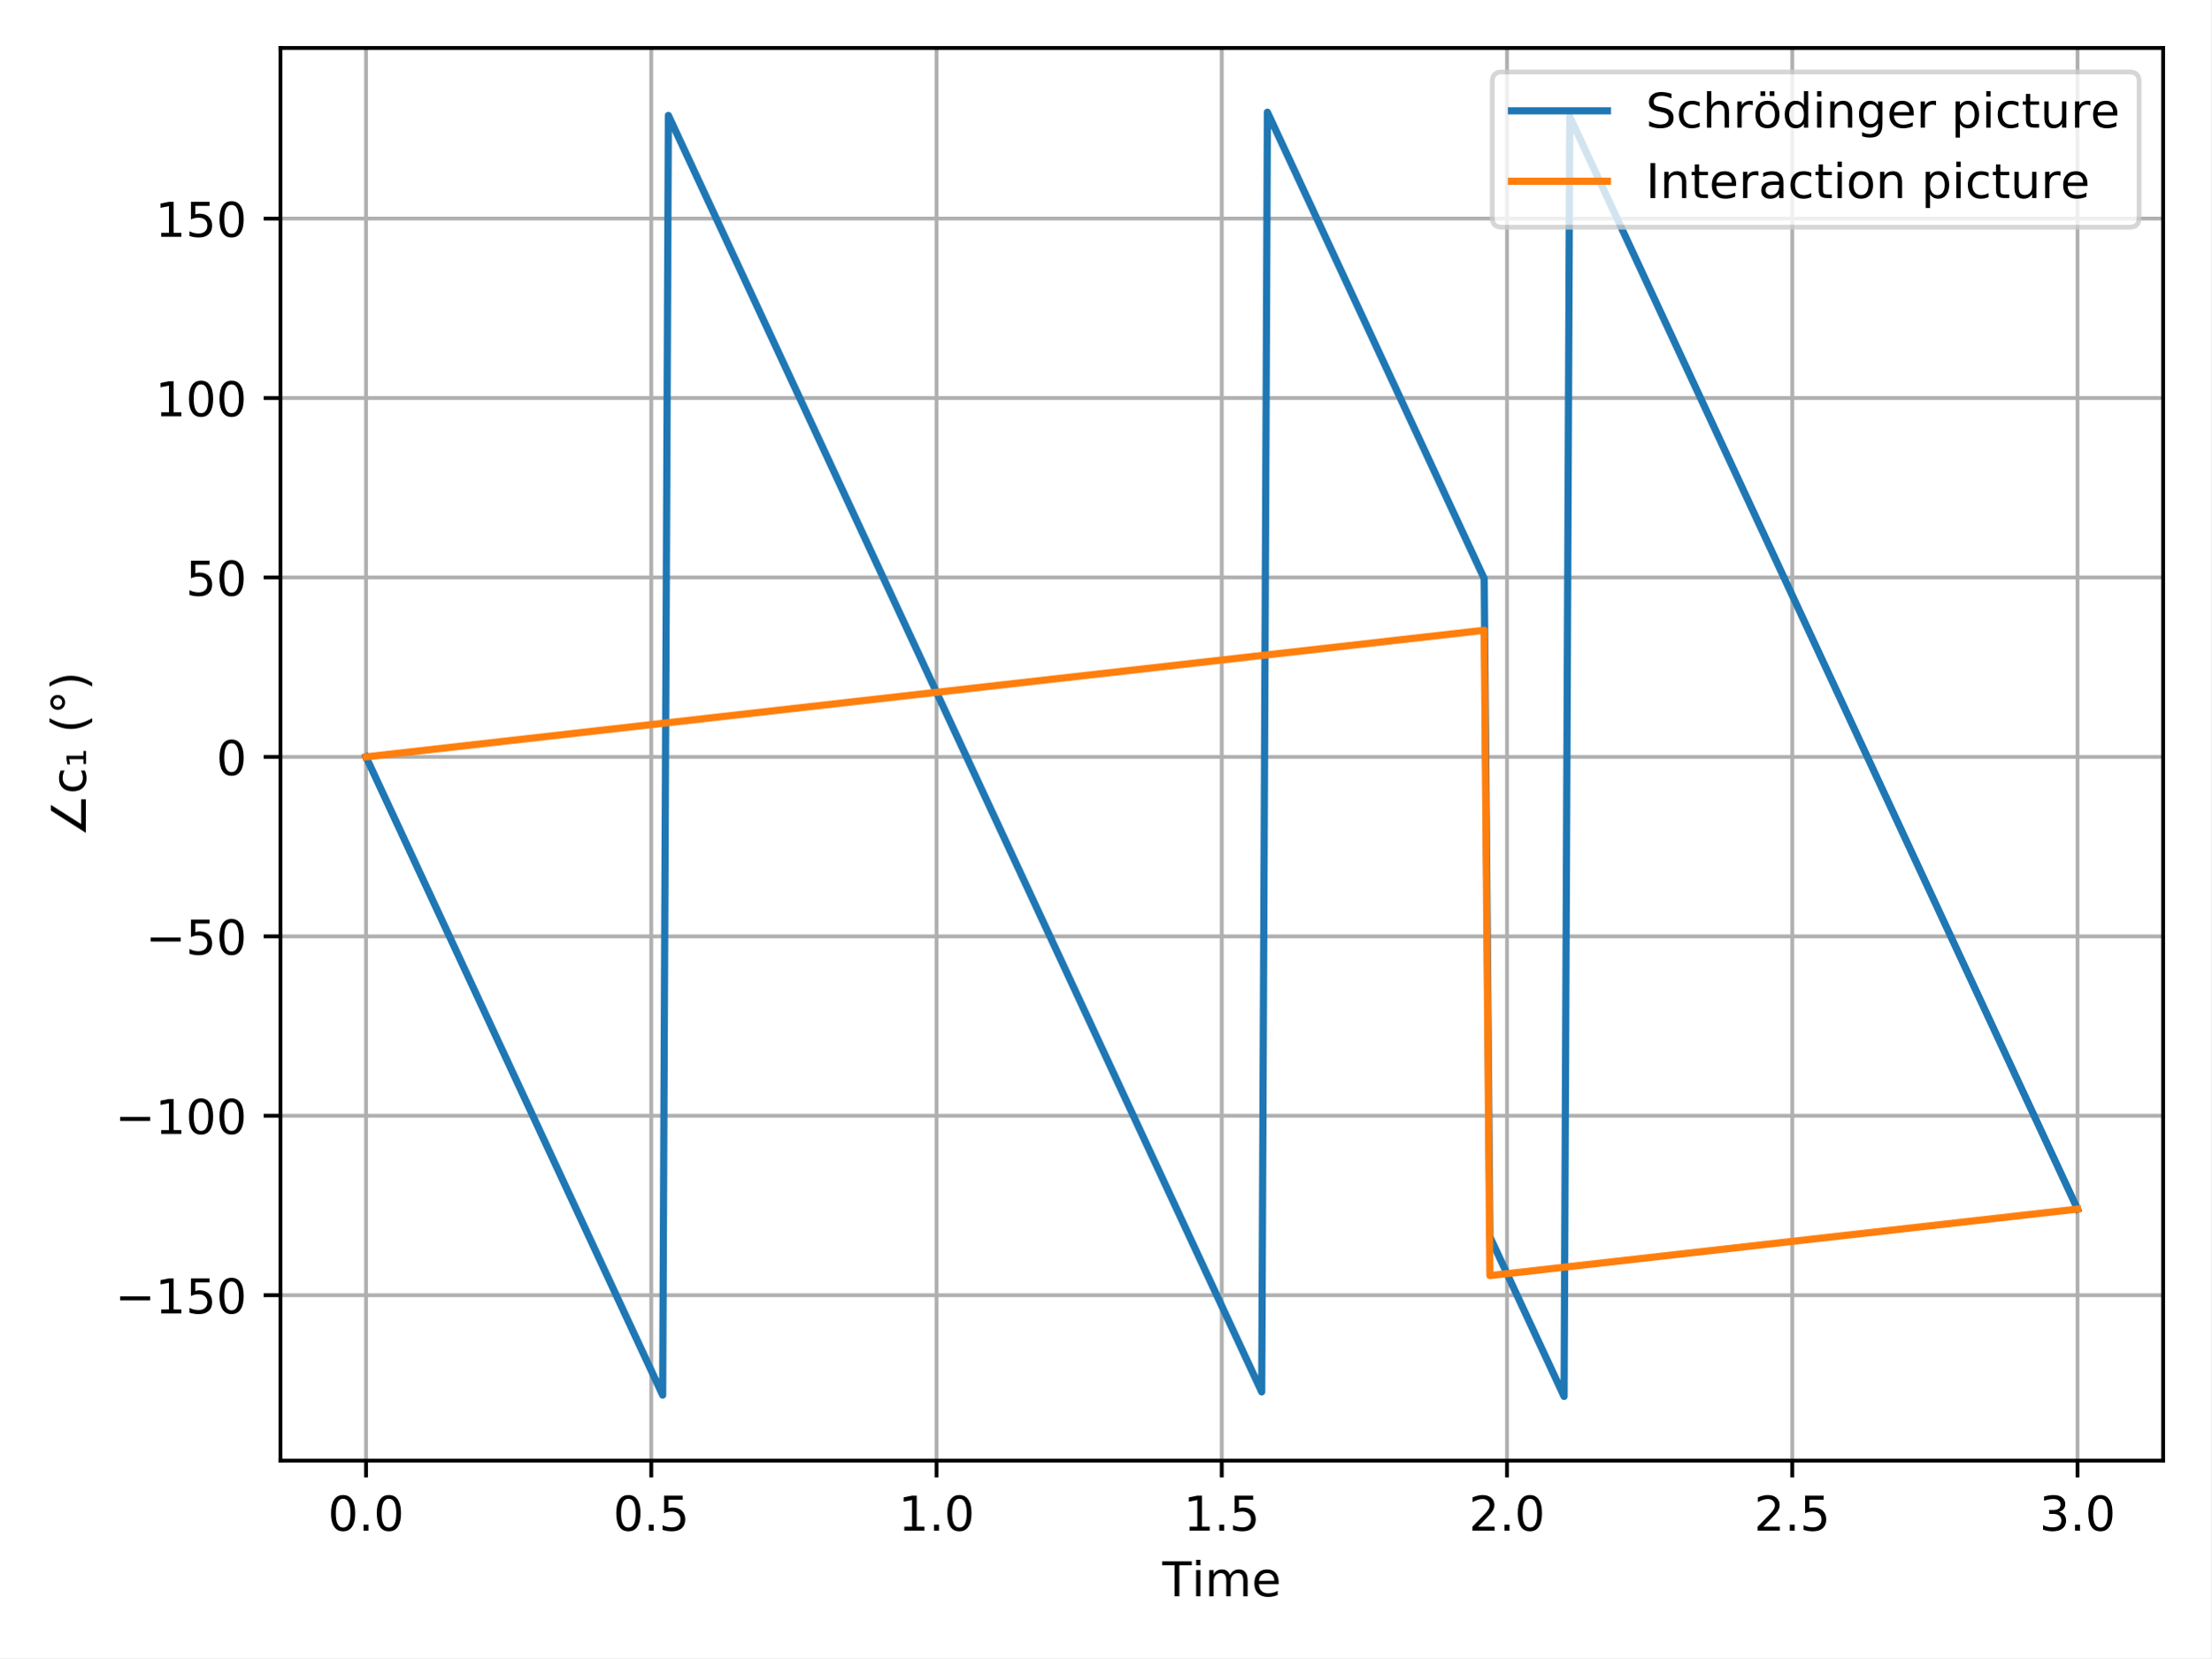
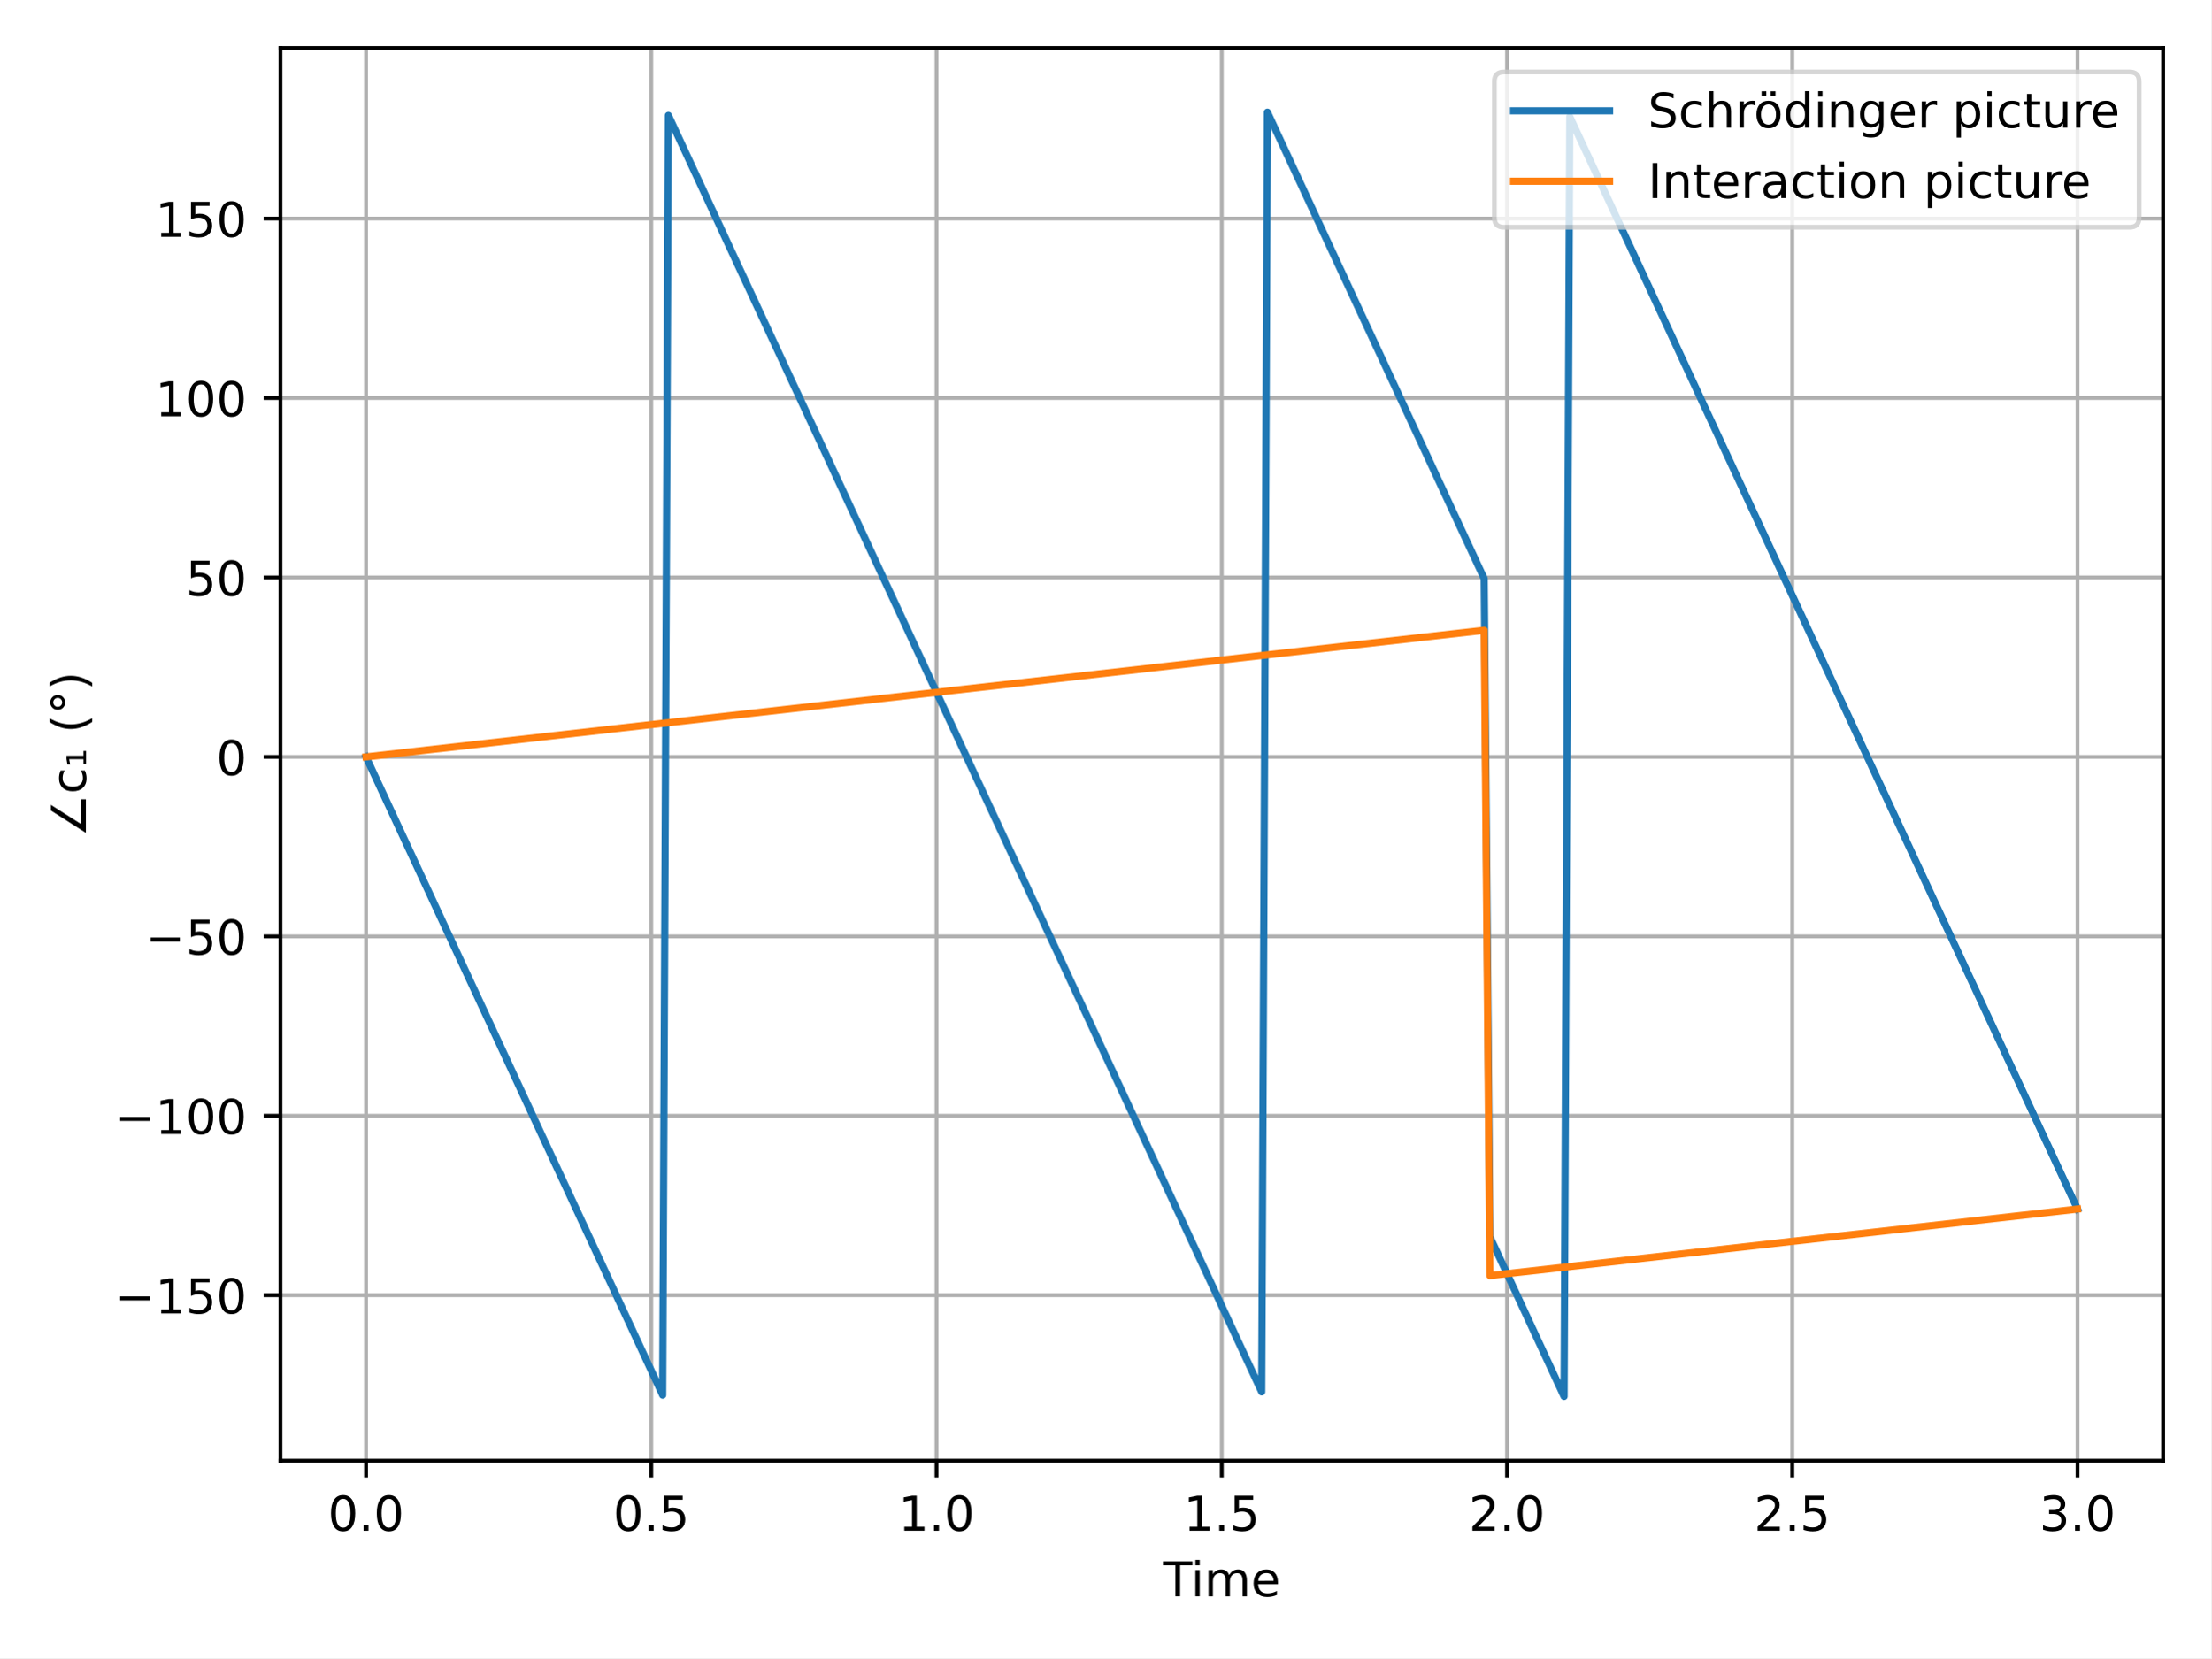
<svg xmlns="http://www.w3.org/2000/svg" xmlns:xlink="http://www.w3.org/1999/xlink" height="345.6pt" version="1.1" viewBox="0 0 460.8 345.6" width="460.8pt">
  <defs>
    <style type="text/css">
*{stroke-linecap:butt;stroke-linejoin:round;}
  </style>
  </defs>
  <g id="figure_1">
    <g id="patch_1">
      <path d="M 0 345.6  L 460.8 345.6  L 460.8 0  L 0 0  z " style="fill:#ffffff;" />
    </g>
    <g id="axes_1">
      <g id="patch_2">
        <path d="M 58.44 304.44  L 450.8 304.44  L 450.8 10  L 58.44 10  z " style="fill:#ffffff;" />
      </g>
      <g id="matplotlib.axis_1">
        <g id="xtick_1">
          <g id="line2d_1">
-             <path clip-path="url(#p03d054a23e)" d="M 76.275 304.44  L 76.275 10  " style="fill:none;stroke:#b0b0b0;stroke-linecap:square;stroke-width:0.8;" />
+             <path clip-path="url(#p7944b325c9)" d="M 76.275 304.44  L 76.275 10  " style="fill:none;stroke:#b0b0b0;stroke-linecap:square;stroke-width:0.8;" />
          </g>
          <g id="line2d_2">
            <defs>
-               <path d="M 0 0  L 0 3.5  " id="mda1a6a3b76" style="stroke:#000000;stroke-width:0.8;" />
-             </defs>
-             <g>
-               <use style="stroke:#000000;stroke-width:0.8;" x="76.275" xlink:href="#mda1a6a3b76" y="304.44" />
+               <path d="M 0 0  L 0 3.5  " id="m9efe56e80a" style="stroke:#000000;stroke-width:0.8;" />
+             </defs>
+             <g>
+               <use style="stroke:#000000;stroke-width:0.8;" x="76.275" xlink:href="#m9efe56e80a" y="304.44" />
            </g>
          </g>
          <g id="text_1">
            <defs>
              <path d="M 31.781 66.406  Q 24.172 66.406 20.328 58.906  Q 16.5 51.422 16.5 36.375  Q 16.5 21.391 20.328 13.891  Q 24.172 6.391 31.781 6.391  Q 39.453 6.391 43.281 13.891  Q 47.125 21.391 47.125 36.375  Q 47.125 51.422 43.281 58.906  Q 39.453 66.406 31.781 66.406  z M 31.781 74.219  Q 44.047 74.219 50.516 64.516  Q 56.984 54.828 56.984 36.375  Q 56.984 17.969 50.516 8.266  Q 44.047 -1.422 31.781 -1.422  Q 19.531 -1.422 13.062 8.266  Q 6.594 17.969 6.594 36.375  Q 6.594 54.828 13.062 64.516  Q 19.531 74.219 31.781 74.219  z " id="DejaVuSans-48" />
              <path d="M 10.688 12.406  L 21 12.406  L 21 0  L 10.688 0  z " id="DejaVuSans-46" />
            </defs>
            <g transform="translate(68.32298 319.0384)scale(0.1 -0.1)">
              <use xlink:href="#DejaVuSans-48" />
              <use x="63.623" xlink:href="#DejaVuSans-46" />
              <use x="95.41" xlink:href="#DejaVuSans-48" />
            </g>
          </g>
        </g>
        <g id="xtick_2">
          <g id="line2d_3">
-             <path clip-path="url(#p03d054a23e)" d="M 135.723 304.44  L 135.723 10  " style="fill:none;stroke:#b0b0b0;stroke-linecap:square;stroke-width:0.8;" />
+             <path clip-path="url(#p7944b325c9)" d="M 135.723 304.44  L 135.723 10  " style="fill:none;stroke:#b0b0b0;stroke-linecap:square;stroke-width:0.8;" />
          </g>
          <g id="line2d_4">
            <g>
-               <use style="stroke:#000000;stroke-width:0.8;" x="135.723" xlink:href="#mda1a6a3b76" y="304.44" />
+               <use style="stroke:#000000;stroke-width:0.8;" x="135.723" xlink:href="#m9efe56e80a" y="304.44" />
            </g>
          </g>
          <g id="text_2">
            <defs>
              <path d="M 10.797 72.906  L 49.516 72.906  L 49.516 64.594  L 19.828 64.594  L 19.828 46.734  Q 21.969 47.469 24.109 47.828  Q 26.266 48.188 28.422 48.188  Q 40.625 48.188 47.75 41.5  Q 54.891 34.812 54.891 23.391  Q 54.891 11.625 47.562 5.094  Q 40.234 -1.422 26.906 -1.422  Q 22.312 -1.422 17.547 -0.641  Q 12.797 0.141 7.719 1.703  L 7.719 11.625  Q 12.109 9.234 16.797 8.062  Q 21.484 6.891 26.703 6.891  Q 35.156 6.891 40.078 11.328  Q 45.016 15.766 45.016 23.391  Q 45.016 31 40.078 35.438  Q 35.156 39.891 26.703 39.891  Q 22.75 39.891 18.812 39.016  Q 14.891 38.141 10.797 36.281  z " id="DejaVuSans-53" />
            </defs>
            <g transform="translate(127.7715 319.0384)scale(0.1 -0.1)">
              <use xlink:href="#DejaVuSans-48" />
              <use x="63.623" xlink:href="#DejaVuSans-46" />
              <use x="95.41" xlink:href="#DejaVuSans-53" />
            </g>
          </g>
        </g>
        <g id="xtick_3">
          <g id="line2d_5">
-             <path clip-path="url(#p03d054a23e)" d="M 195.172 304.44  L 195.172 10  " style="fill:none;stroke:#b0b0b0;stroke-linecap:square;stroke-width:0.8;" />
+             <path clip-path="url(#p7944b325c9)" d="M 195.172 304.44  L 195.172 10  " style="fill:none;stroke:#b0b0b0;stroke-linecap:square;stroke-width:0.8;" />
          </g>
          <g id="line2d_6">
            <g>
-               <use style="stroke:#000000;stroke-width:0.8;" x="195.172" xlink:href="#mda1a6a3b76" y="304.44" />
+               <use style="stroke:#000000;stroke-width:0.8;" x="195.172" xlink:href="#m9efe56e80a" y="304.44" />
            </g>
          </g>
          <g id="text_3">
            <defs>
              <path d="M 12.406 8.297  L 28.516 8.297  L 28.516 63.922  L 10.984 60.406  L 10.984 69.391  L 28.422 72.906  L 38.281 72.906  L 38.281 8.297  L 54.391 8.297  L 54.391 0  L 12.406 0  z " id="DejaVuSans-49" />
            </defs>
            <g transform="translate(187.22 319.0384)scale(0.1 -0.1)">
              <use xlink:href="#DejaVuSans-49" />
              <use x="63.623" xlink:href="#DejaVuSans-46" />
              <use x="95.41" xlink:href="#DejaVuSans-48" />
            </g>
          </g>
        </g>
        <g id="xtick_4">
          <g id="line2d_7">
-             <path clip-path="url(#p03d054a23e)" d="M 254.62 304.44  L 254.62 10  " style="fill:none;stroke:#b0b0b0;stroke-linecap:square;stroke-width:0.8;" />
+             <path clip-path="url(#p7944b325c9)" d="M 254.62 304.44  L 254.62 10  " style="fill:none;stroke:#b0b0b0;stroke-linecap:square;stroke-width:0.8;" />
          </g>
          <g id="line2d_8">
            <g>
-               <use style="stroke:#000000;stroke-width:0.8;" x="254.62" xlink:href="#mda1a6a3b76" y="304.44" />
+               <use style="stroke:#000000;stroke-width:0.8;" x="254.62" xlink:href="#m9efe56e80a" y="304.44" />
            </g>
          </g>
          <g id="text_4">
            <g transform="translate(246.6684 319.0384)scale(0.1 -0.1)">
              <use xlink:href="#DejaVuSans-49" />
              <use x="63.623" xlink:href="#DejaVuSans-46" />
              <use x="95.41" xlink:href="#DejaVuSans-53" />
            </g>
          </g>
        </g>
        <g id="xtick_5">
          <g id="line2d_9">
-             <path clip-path="url(#p03d054a23e)" d="M 314.068 304.44  L 314.068 10  " style="fill:none;stroke:#b0b0b0;stroke-linecap:square;stroke-width:0.8;" />
+             <path clip-path="url(#p7944b325c9)" d="M 314.068 304.44  L 314.068 10  " style="fill:none;stroke:#b0b0b0;stroke-linecap:square;stroke-width:0.8;" />
          </g>
          <g id="line2d_10">
            <g>
-               <use style="stroke:#000000;stroke-width:0.8;" x="314.068" xlink:href="#mda1a6a3b76" y="304.44" />
+               <use style="stroke:#000000;stroke-width:0.8;" x="314.068" xlink:href="#m9efe56e80a" y="304.44" />
            </g>
          </g>
          <g id="text_5">
            <defs>
              <path d="M 19.188 8.297  L 53.609 8.297  L 53.609 0  L 7.328 0  L 7.328 8.297  Q 12.938 14.109 22.625 23.891  Q 32.328 33.688 34.812 36.531  Q 39.547 41.844 41.422 45.531  Q 43.312 49.219 43.312 52.781  Q 43.312 58.594 39.234 62.25  Q 35.156 65.922 28.609 65.922  Q 23.969 65.922 18.812 64.312  Q 13.672 62.703 7.812 59.422  L 7.812 69.391  Q 13.766 71.781 18.938 73  Q 24.125 74.219 28.422 74.219  Q 39.75 74.219 46.484 68.547  Q 53.219 62.891 53.219 53.422  Q 53.219 48.922 51.531 44.891  Q 49.859 40.875 45.406 35.406  Q 44.188 33.984 37.641 27.219  Q 31.109 20.453 19.188 8.297  z " id="DejaVuSans-50" />
            </defs>
            <g transform="translate(306.1169 319.0384)scale(0.1 -0.1)">
              <use xlink:href="#DejaVuSans-50" />
              <use x="63.623" xlink:href="#DejaVuSans-46" />
              <use x="95.41" xlink:href="#DejaVuSans-48" />
            </g>
          </g>
        </g>
        <g id="xtick_6">
          <g id="line2d_11">
-             <path clip-path="url(#p03d054a23e)" d="M 373.517 304.44  L 373.517 10  " style="fill:none;stroke:#b0b0b0;stroke-linecap:square;stroke-width:0.8;" />
+             <path clip-path="url(#p7944b325c9)" d="M 373.517 304.44  L 373.517 10  " style="fill:none;stroke:#b0b0b0;stroke-linecap:square;stroke-width:0.8;" />
          </g>
          <g id="line2d_12">
            <g>
-               <use style="stroke:#000000;stroke-width:0.8;" x="373.517" xlink:href="#mda1a6a3b76" y="304.44" />
+               <use style="stroke:#000000;stroke-width:0.8;" x="373.517" xlink:href="#m9efe56e80a" y="304.44" />
            </g>
          </g>
          <g id="text_6">
            <g transform="translate(365.5654 319.0384)scale(0.1 -0.1)">
              <use xlink:href="#DejaVuSans-50" />
              <use x="63.623" xlink:href="#DejaVuSans-46" />
              <use x="95.41" xlink:href="#DejaVuSans-53" />
            </g>
          </g>
        </g>
        <g id="xtick_7">
          <g id="line2d_13">
-             <path clip-path="url(#p03d054a23e)" d="M 432.965 304.44  L 432.965 10  " style="fill:none;stroke:#b0b0b0;stroke-linecap:square;stroke-width:0.8;" />
+             <path clip-path="url(#p7944b325c9)" d="M 432.965 304.44  L 432.965 10  " style="fill:none;stroke:#b0b0b0;stroke-linecap:square;stroke-width:0.8;" />
          </g>
          <g id="line2d_14">
            <g>
-               <use style="stroke:#000000;stroke-width:0.8;" x="432.965" xlink:href="#mda1a6a3b76" y="304.44" />
+               <use style="stroke:#000000;stroke-width:0.8;" x="432.965" xlink:href="#m9efe56e80a" y="304.44" />
            </g>
          </g>
          <g id="text_7">
            <defs>
              <path d="M 40.578 39.312  Q 47.656 37.797 51.625 33  Q 55.609 28.219 55.609 21.188  Q 55.609 10.406 48.188 4.484  Q 40.766 -1.422 27.094 -1.422  Q 22.516 -1.422 17.656 -0.516  Q 12.797 0.391 7.625 2.203  L 7.625 11.719  Q 11.719 9.328 16.594 8.109  Q 21.484 6.891 26.812 6.891  Q 36.078 6.891 40.938 10.547  Q 45.797 14.203 45.797 21.188  Q 45.797 27.641 41.281 31.266  Q 36.766 34.906 28.719 34.906  L 20.219 34.906  L 20.219 43.016  L 29.109 43.016  Q 36.375 43.016 40.234 45.922  Q 44.094 48.828 44.094 54.297  Q 44.094 59.906 40.109 62.906  Q 36.141 65.922 28.719 65.922  Q 24.656 65.922 20.016 65.031  Q 15.375 64.156 9.812 62.312  L 9.812 71.094  Q 15.438 72.656 20.344 73.438  Q 25.25 74.219 29.594 74.219  Q 40.828 74.219 47.359 69.109  Q 53.906 64.016 53.906 55.328  Q 53.906 49.266 50.438 45.094  Q 46.969 40.922 40.578 39.312  z " id="DejaVuSans-51" />
            </defs>
            <g transform="translate(425.0139 319.0384)scale(0.1 -0.1)">
              <use xlink:href="#DejaVuSans-51" />
              <use x="63.623" xlink:href="#DejaVuSans-46" />
              <use x="95.41" xlink:href="#DejaVuSans-48" />
            </g>
          </g>
        </g>
        <g id="text_8">
          <defs>
            <path d="M -0.297 72.906  L 61.375 72.906  L 61.375 64.594  L 35.5 64.594  L 35.5 0  L 25.594 0  L 25.594 64.594  L -0.297 64.594  z " id="DejaVuSans-84" />
            <path d="M 9.422 54.688  L 18.406 54.688  L 18.406 0  L 9.422 0  z M 9.422 75.984  L 18.406 75.984  L 18.406 64.594  L 9.422 64.594  z " id="DejaVuSans-105" />
            <path d="M 52 44.188  Q 55.375 50.25 60.062 53.125  Q 64.75 56 71.094 56  Q 79.641 56 84.281 50.016  Q 88.922 44.047 88.922 33.016  L 88.922 0  L 79.891 0  L 79.891 32.719  Q 79.891 40.578 77.094 44.375  Q 74.312 48.188 68.609 48.188  Q 61.625 48.188 57.562 43.547  Q 53.516 38.922 53.516 30.906  L 53.516 0  L 44.484 0  L 44.484 32.719  Q 44.484 40.625 41.703 44.406  Q 38.922 48.188 33.109 48.188  Q 26.219 48.188 22.156 43.531  Q 18.109 38.875 18.109 30.906  L 18.109 0  L 9.078 0  L 9.078 54.688  L 18.109 54.688  L 18.109 46.188  Q 21.188 51.219 25.484 53.609  Q 29.781 56 35.688 56  Q 41.656 56 45.828 52.969  Q 50 49.953 52 44.188  z " id="DejaVuSans-109" />
            <path d="M 56.203 29.594  L 56.203 25.203  L 14.891 25.203  Q 15.484 15.922 20.484 11.062  Q 25.484 6.203 34.422 6.203  Q 39.594 6.203 44.453 7.469  Q 49.312 8.734 54.109 11.281  L 54.109 2.781  Q 49.266 0.734 44.188 -0.344  Q 39.109 -1.422 33.891 -1.422  Q 20.797 -1.422 13.156 6.188  Q 5.516 13.812 5.516 26.812  Q 5.516 40.234 12.766 48.109  Q 20.016 56 32.328 56  Q 43.359 56 49.781 48.891  Q 56.203 41.797 56.203 29.594  z M 47.219 32.234  Q 47.125 39.594 43.094 43.984  Q 39.062 48.391 32.422 48.391  Q 24.906 48.391 20.391 44.141  Q 15.875 39.891 15.188 32.172  z " id="DejaVuSans-101" />
          </defs>
-           <g transform="translate(242.2325 332.7166)scale(0.1 -0.1)">
+           <g transform="translate(242.3864 332.7166)scale(0.1 -0.1)">
            <use xlink:href="#DejaVuSans-84" />
-             <use x="61.037" xlink:href="#DejaVuSans-105" />
-             <use x="88.82" xlink:href="#DejaVuSans-109" />
-             <use x="186.232" xlink:href="#DejaVuSans-101" />
+             <use x="57.959" xlink:href="#DejaVuSans-105" />
+             <use x="85.742" xlink:href="#DejaVuSans-109" />
+             <use x="183.154" xlink:href="#DejaVuSans-101" />
          </g>
        </g>
      </g>
      <g id="matplotlib.axis_2">
        <g id="ytick_1">
          <g id="line2d_15">
-             <path clip-path="url(#p03d054a23e)" d="M 58.44 269.962  L 450.8 269.962  " style="fill:none;stroke:#b0b0b0;stroke-linecap:square;stroke-width:0.8;" />
+             <path clip-path="url(#p7944b325c9)" d="M 58.44 269.962  L 450.8 269.962  " style="fill:none;stroke:#b0b0b0;stroke-linecap:square;stroke-width:0.8;" />
          </g>
          <g id="line2d_16">
            <defs>
-               <path d="M 0 0  L -3.5 0  " id="m3f38aad412" style="stroke:#000000;stroke-width:0.8;" />
-             </defs>
-             <g>
-               <use style="stroke:#000000;stroke-width:0.8;" x="58.44" xlink:href="#m3f38aad412" y="269.962" />
+               <path d="M 0 0  L -3.5 0  " id="ma0d9467c3c" style="stroke:#000000;stroke-width:0.8;" />
+             </defs>
+             <g>
+               <use style="stroke:#000000;stroke-width:0.8;" x="58.44" xlink:href="#ma0d9467c3c" y="269.962" />
            </g>
          </g>
          <g id="text_9">
            <defs>
              <path d="M 10.594 35.5  L 73.188 35.5  L 73.188 27.203  L 10.594 27.203  z " id="DejaVuSans-8722" />
            </defs>
            <g transform="translate(23.97281 273.7613)scale(0.1 -0.1)">
              <use xlink:href="#DejaVuSans-8722" />
              <use x="83.789" xlink:href="#DejaVuSans-49" />
              <use x="147.412" xlink:href="#DejaVuSans-53" />
              <use x="211.035" xlink:href="#DejaVuSans-48" />
            </g>
          </g>
        </g>
        <g id="ytick_2">
          <g id="line2d_17">
-             <path clip-path="url(#p03d054a23e)" d="M 58.44 232.561  L 450.8 232.561  " style="fill:none;stroke:#b0b0b0;stroke-linecap:square;stroke-width:0.8;" />
+             <path clip-path="url(#p7944b325c9)" d="M 58.44 232.561  L 450.8 232.561  " style="fill:none;stroke:#b0b0b0;stroke-linecap:square;stroke-width:0.8;" />
          </g>
          <g id="line2d_18">
            <g>
-               <use style="stroke:#000000;stroke-width:0.8;" x="58.44" xlink:href="#m3f38aad412" y="232.561" />
+               <use style="stroke:#000000;stroke-width:0.8;" x="58.44" xlink:href="#ma0d9467c3c" y="232.561" />
            </g>
          </g>
          <g id="text_10">
            <g transform="translate(23.97281 236.3601)scale(0.1 -0.1)">
              <use xlink:href="#DejaVuSans-8722" />
              <use x="83.789" xlink:href="#DejaVuSans-49" />
              <use x="147.412" xlink:href="#DejaVuSans-48" />
              <use x="211.035" xlink:href="#DejaVuSans-48" />
            </g>
          </g>
        </g>
        <g id="ytick_3">
          <g id="line2d_19">
-             <path clip-path="url(#p03d054a23e)" d="M 58.44 195.16  L 450.8 195.16  " style="fill:none;stroke:#b0b0b0;stroke-linecap:square;stroke-width:0.8;" />
+             <path clip-path="url(#p7944b325c9)" d="M 58.44 195.16  L 450.8 195.16  " style="fill:none;stroke:#b0b0b0;stroke-linecap:square;stroke-width:0.8;" />
          </g>
          <g id="line2d_20">
            <g>
-               <use style="stroke:#000000;stroke-width:0.8;" x="58.44" xlink:href="#m3f38aad412" y="195.16" />
+               <use style="stroke:#000000;stroke-width:0.8;" x="58.44" xlink:href="#ma0d9467c3c" y="195.16" />
            </g>
          </g>
          <g id="text_11">
            <g transform="translate(30.33531 198.959)scale(0.1 -0.1)">
              <use xlink:href="#DejaVuSans-8722" />
              <use x="83.789" xlink:href="#DejaVuSans-53" />
              <use x="147.412" xlink:href="#DejaVuSans-48" />
            </g>
          </g>
        </g>
        <g id="ytick_4">
          <g id="line2d_21">
-             <path clip-path="url(#p03d054a23e)" d="M 58.44 157.759  L 450.8 157.759  " style="fill:none;stroke:#b0b0b0;stroke-linecap:square;stroke-width:0.8;" />
+             <path clip-path="url(#p7944b325c9)" d="M 58.44 157.759  L 450.8 157.759  " style="fill:none;stroke:#b0b0b0;stroke-linecap:square;stroke-width:0.8;" />
          </g>
          <g id="line2d_22">
            <g>
-               <use style="stroke:#000000;stroke-width:0.8;" x="58.44" xlink:href="#m3f38aad412" y="157.759" />
+               <use style="stroke:#000000;stroke-width:0.8;" x="58.44" xlink:href="#ma0d9467c3c" y="157.759" />
            </g>
          </g>
          <g id="text_12">
            <g transform="translate(45.0775 161.5578)scale(0.1 -0.1)">
              <use xlink:href="#DejaVuSans-48" />
            </g>
          </g>
        </g>
        <g id="ytick_5">
          <g id="line2d_23">
-             <path clip-path="url(#p03d054a23e)" d="M 58.44 120.357  L 450.8 120.357  " style="fill:none;stroke:#b0b0b0;stroke-linecap:square;stroke-width:0.8;" />
+             <path clip-path="url(#p7944b325c9)" d="M 58.44 120.357  L 450.8 120.357  " style="fill:none;stroke:#b0b0b0;stroke-linecap:square;stroke-width:0.8;" />
          </g>
          <g id="line2d_24">
            <g>
-               <use style="stroke:#000000;stroke-width:0.8;" x="58.44" xlink:href="#m3f38aad412" y="120.357" />
+               <use style="stroke:#000000;stroke-width:0.8;" x="58.44" xlink:href="#ma0d9467c3c" y="120.357" />
            </g>
          </g>
          <g id="text_13">
            <g transform="translate(38.715 124.1566)scale(0.1 -0.1)">
              <use xlink:href="#DejaVuSans-53" />
              <use x="63.623" xlink:href="#DejaVuSans-48" />
            </g>
          </g>
        </g>
        <g id="ytick_6">
          <g id="line2d_25">
-             <path clip-path="url(#p03d054a23e)" d="M 58.44 82.956  L 450.8 82.956  " style="fill:none;stroke:#b0b0b0;stroke-linecap:square;stroke-width:0.8;" />
+             <path clip-path="url(#p7944b325c9)" d="M 58.44 82.956  L 450.8 82.956  " style="fill:none;stroke:#b0b0b0;stroke-linecap:square;stroke-width:0.8;" />
          </g>
          <g id="line2d_26">
            <g>
-               <use style="stroke:#000000;stroke-width:0.8;" x="58.44" xlink:href="#m3f38aad412" y="82.956" />
+               <use style="stroke:#000000;stroke-width:0.8;" x="58.44" xlink:href="#ma0d9467c3c" y="82.956" />
            </g>
          </g>
          <g id="text_14">
            <g transform="translate(32.3525 86.75545)scale(0.1 -0.1)">
              <use xlink:href="#DejaVuSans-49" />
              <use x="63.623" xlink:href="#DejaVuSans-48" />
              <use x="127.246" xlink:href="#DejaVuSans-48" />
            </g>
          </g>
        </g>
        <g id="ytick_7">
          <g id="line2d_27">
-             <path clip-path="url(#p03d054a23e)" d="M 58.44 45.555  L 450.8 45.555  " style="fill:none;stroke:#b0b0b0;stroke-linecap:square;stroke-width:0.8;" />
+             <path clip-path="url(#p7944b325c9)" d="M 58.44 45.555  L 450.8 45.555  " style="fill:none;stroke:#b0b0b0;stroke-linecap:square;stroke-width:0.8;" />
          </g>
          <g id="line2d_28">
            <g>
-               <use style="stroke:#000000;stroke-width:0.8;" x="58.44" xlink:href="#m3f38aad412" y="45.555" />
+               <use style="stroke:#000000;stroke-width:0.8;" x="58.44" xlink:href="#ma0d9467c3c" y="45.555" />
            </g>
          </g>
          <g id="text_15">
            <g transform="translate(32.3525 49.35427)scale(0.1 -0.1)">
              <use xlink:href="#DejaVuSans-49" />
              <use x="63.623" xlink:href="#DejaVuSans-53" />
              <use x="127.246" xlink:href="#DejaVuSans-48" />
            </g>
          </g>
        </g>
        <g id="text_16">
          <defs>
            <path d="M 78.562 9.859  L 78.562 0  L 8.547 0  L 55.078 72.906  L 66.891 72.906  L 26.812 9.859  z " id="DejaVuSans-8736" />
            <path d="M 48.781 52.594  L 48.781 44.188  Q 44.969 46.297 41.141 47.344  Q 37.312 48.391 33.406 48.391  Q 24.656 48.391 19.812 42.844  Q 14.984 37.312 14.984 27.297  Q 14.984 17.281 19.812 11.734  Q 24.656 6.203 33.406 6.203  Q 37.312 6.203 41.141 7.25  Q 44.969 8.297 48.781 10.406  L 48.781 2.094  Q 45.016 0.344 40.984 -0.531  Q 36.969 -1.422 32.422 -1.422  Q 20.062 -1.422 12.781 6.344  Q 5.516 14.109 5.516 27.297  Q 5.516 40.672 12.859 48.328  Q 20.219 56 33.016 56  Q 37.156 56 41.109 55.141  Q 45.062 54.297 48.781 52.594  z " id="DejaVuSans-99" />
            <path d="M 7.625 4.984  L 17.578 4.984  L 17.578 34.828  L 6.688 32.828  L 6.688 38.484  L 17.922 40.391  L 24.609 40.391  L 24.609 4.984  L 34.625 4.984  L 34.625 -0.375  L 7.625 -0.375  z " id="DejaVuSans-8321" />
            <path id="DejaVuSans-32" />
            <path d="M 31 75.875  Q 24.469 64.656 21.281 53.656  Q 18.109 42.672 18.109 31.391  Q 18.109 20.125 21.312 9.062  Q 24.516 -2 31 -13.188  L 23.188 -13.188  Q 15.875 -1.703 12.234 9.375  Q 8.594 20.453 8.594 31.391  Q 8.594 42.281 12.203 53.312  Q 15.828 64.359 23.188 75.875  z " id="DejaVuSans-40" />
            <path d="M 25 67.922  Q 21.094 67.922 18.406 65.203  Q 15.719 62.5 15.719 58.594  Q 15.719 54.734 18.406 52.078  Q 21.094 49.422 25 49.422  Q 28.906 49.422 31.594 52.078  Q 34.281 54.734 34.281 58.594  Q 34.281 62.453 31.562 65.188  Q 28.859 67.922 25 67.922  z M 25 74.219  Q 28.125 74.219 31 73.016  Q 33.891 71.828 35.984 69.578  Q 38.234 67.391 39.359 64.594  Q 40.484 61.812 40.484 58.594  Q 40.484 52.156 35.969 47.688  Q 31.453 43.219 24.906 43.219  Q 18.312 43.219 13.906 47.609  Q 9.516 52 9.516 58.594  Q 9.516 65.141 14 69.672  Q 18.5 74.219 25 74.219  z " id="DejaVuSans-176" />
            <path d="M 8.016 75.875  L 15.828 75.875  Q 23.141 64.359 26.781 53.312  Q 30.422 42.281 30.422 31.391  Q 30.422 20.453 26.781 9.375  Q 23.141 -1.703 15.828 -13.188  L 8.016 -13.188  Q 14.5 -2 17.703 9.062  Q 20.906 20.125 20.906 31.391  Q 20.906 42.672 17.703 53.656  Q 14.5 64.656 8.016 75.875  z " id="DejaVuSans-41" />
          </defs>
          <g transform="translate(17.89313 174.4473)rotate(-90)scale(0.1 -0.1)">
            <use xlink:href="#DejaVuSans-8736" />
            <use x="89.648" xlink:href="#DejaVuSans-99" />
            <use x="144.629" xlink:href="#DejaVuSans-8321" />
            <use x="184.717" xlink:href="#DejaVuSans-32" />
            <use x="216.504" xlink:href="#DejaVuSans-40" />
            <use x="255.518" xlink:href="#DejaVuSans-176" />
            <use x="305.518" xlink:href="#DejaVuSans-41" />
          </g>
        </g>
      </g>
      <g id="line2d_29">
-         <path clip-path="url(#p03d054a23e)" d="M 76.275 157.759  L 138.101 290.787  L 139.29 24.057  L 262.943 290.114  L 264.132 23.384  L 309.313 120.597  L 310.502 257.799  L 325.958 291.056  L 327.147 24.326  L 432.965 252.01  L 432.965 252.01  " style="fill:none;stroke:#1f77b4;stroke-linecap:square;stroke-width:1.5;" />
+         <path clip-path="url(#p7944b325c9)" d="M 76.275 157.759  L 138.101 290.787  L 139.29 24.057  L 262.943 290.114  L 264.132 23.384  L 309.313 120.597  L 310.502 257.799  L 325.958 291.056  L 327.147 24.326  L 432.965 252.01  L 432.965 252.01  " style="fill:none;stroke:#1f77b4;stroke-linecap:square;stroke-width:1.5;" />
      </g>
      <g id="line2d_30">
-         <path clip-path="url(#p03d054a23e)" d="M 76.275 157.759  L 309.313 131.368  L 310.502 265.878  L 432.965 252.01  L 432.965 252.01  " style="fill:none;stroke:#ff7f0e;stroke-linecap:square;stroke-width:1.5;" />
+         <path clip-path="url(#p7944b325c9)" d="M 76.275 157.759  L 309.313 131.368  L 310.502 265.878  L 432.965 252.01  L 432.965 252.01  " style="fill:none;stroke:#ff7f0e;stroke-linecap:square;stroke-width:1.5;" />
      </g>
      <g id="patch_3">
        <path d="M 58.44 304.44  L 58.44 10  " style="fill:none;stroke:#000000;stroke-linecap:square;stroke-linejoin:miter;stroke-width:0.8;" />
      </g>
      <g id="patch_4">
        <path d="M 450.8 304.44  L 450.8 10  " style="fill:none;stroke:#000000;stroke-linecap:square;stroke-linejoin:miter;stroke-width:0.8;" />
      </g>
      <g id="patch_5">
        <path d="M 58.44 304.44  L 450.8 304.44  " style="fill:none;stroke:#000000;stroke-linecap:square;stroke-linejoin:miter;stroke-width:0.8;" />
      </g>
      <g id="patch_6">
        <path d="M 58.44 10  L 450.8 10  " style="fill:none;stroke:#000000;stroke-linecap:square;stroke-linejoin:miter;stroke-width:0.8;" />
      </g>
      <g id="legend_1">
        <g id="patch_7">
-           <path d="M 312.991 47.356  L 443.8 47.356  Q 445.8 47.356 445.8 45.356  L 445.8 17  Q 445.8 15 443.8 15  L 312.991 15  Q 310.991 15 310.991 17  L 310.991 45.356  Q 310.991 47.356 312.991 47.356  z " style="fill:#ffffff;opacity:0.8;stroke:#cccccc;stroke-linejoin:miter;" />
+           <path d="M 313.434 47.356  L 443.8 47.356  Q 445.8 47.356 445.8 45.356  L 445.8 17  Q 445.8 15 443.8 15  L 313.434 15  Q 311.434 15 311.434 17  L 311.434 45.356  Q 311.434 47.356 313.434 47.356  z " style="fill:#ffffff;opacity:0.8;stroke:#cccccc;stroke-linejoin:miter;" />
        </g>
        <g id="line2d_31">
-           <path d="M 314.991 23.098  L 334.991 23.098  " style="fill:none;stroke:#1f77b4;stroke-linecap:square;stroke-width:1.5;" />
+           <path d="M 315.434 23.098  L 335.434 23.098  " style="fill:none;stroke:#1f77b4;stroke-linecap:square;stroke-width:1.5;" />
        </g>
        <g id="line2d_32" />
        <g id="text_17">
          <defs>
            <path d="M 53.516 70.516  L 53.516 60.891  Q 47.906 63.578 42.922 64.891  Q 37.938 66.219 33.297 66.219  Q 25.25 66.219 20.875 63.094  Q 16.5 59.969 16.5 54.203  Q 16.5 49.359 19.406 46.891  Q 22.312 44.438 30.422 42.922  L 36.375 41.703  Q 47.406 39.594 52.656 34.297  Q 57.906 29 57.906 20.125  Q 57.906 9.516 50.797 4.047  Q 43.703 -1.422 29.984 -1.422  Q 24.812 -1.422 18.969 -0.25  Q 13.141 0.922 6.891 3.219  L 6.891 13.375  Q 12.891 10.016 18.656 8.297  Q 24.422 6.594 29.984 6.594  Q 38.422 6.594 43.016 9.906  Q 47.609 13.234 47.609 19.391  Q 47.609 24.75 44.312 27.781  Q 41.016 30.812 33.5 32.328  L 27.484 33.5  Q 16.453 35.688 11.516 40.375  Q 6.594 45.062 6.594 53.422  Q 6.594 63.094 13.406 68.656  Q 20.219 74.219 32.172 74.219  Q 37.312 74.219 42.625 73.281  Q 47.953 72.359 53.516 70.516  z " id="DejaVuSans-83" />
            <path d="M 54.891 33.016  L 54.891 0  L 45.906 0  L 45.906 32.719  Q 45.906 40.484 42.875 44.328  Q 39.844 48.188 33.797 48.188  Q 26.516 48.188 22.312 43.547  Q 18.109 38.922 18.109 30.906  L 18.109 0  L 9.078 0  L 9.078 75.984  L 18.109 75.984  L 18.109 46.188  Q 21.344 51.125 25.703 53.562  Q 30.078 56 35.797 56  Q 45.219 56 50.047 50.172  Q 54.891 44.344 54.891 33.016  z " id="DejaVuSans-104" />
            <path d="M 41.109 46.297  Q 39.594 47.172 37.812 47.578  Q 36.031 48 33.891 48  Q 26.266 48 22.188 43.047  Q 18.109 38.094 18.109 28.812  L 18.109 0  L 9.078 0  L 9.078 54.688  L 18.109 54.688  L 18.109 46.188  Q 20.953 51.172 25.484 53.578  Q 30.031 56 36.531 56  Q 37.453 56 38.578 55.875  Q 39.703 55.766 41.062 55.516  z " id="DejaVuSans-114" />
            <path d="M 30.609 48.391  Q 23.391 48.391 19.188 42.75  Q 14.984 37.109 14.984 27.297  Q 14.984 17.484 19.156 11.844  Q 23.344 6.203 30.609 6.203  Q 37.797 6.203 41.984 11.859  Q 46.188 17.531 46.188 27.297  Q 46.188 37.016 41.984 42.703  Q 37.797 48.391 30.609 48.391  z M 30.609 56  Q 42.328 56 49.016 48.375  Q 55.719 40.766 55.719 27.297  Q 55.719 13.875 49.016 6.219  Q 42.328 -1.422 30.609 -1.422  Q 18.844 -1.422 12.172 6.219  Q 5.516 13.875 5.516 27.297  Q 5.516 40.766 12.172 48.375  Q 18.844 56 30.609 56  z M 35.219 75.781  L 45.125 75.781  L 45.125 65.922  L 35.219 65.922  z M 16.125 75.781  L 26.031 75.781  L 26.031 65.922  L 16.125 65.922  z " id="DejaVuSans-246" />
            <path d="M 45.406 46.391  L 45.406 75.984  L 54.391 75.984  L 54.391 0  L 45.406 0  L 45.406 8.203  Q 42.578 3.328 38.25 0.953  Q 33.938 -1.422 27.875 -1.422  Q 17.969 -1.422 11.734 6.484  Q 5.516 14.406 5.516 27.297  Q 5.516 40.188 11.734 48.094  Q 17.969 56 27.875 56  Q 33.938 56 38.25 53.625  Q 42.578 51.266 45.406 46.391  z M 14.797 27.297  Q 14.797 17.391 18.875 11.75  Q 22.953 6.109 30.078 6.109  Q 37.203 6.109 41.297 11.75  Q 45.406 17.391 45.406 27.297  Q 45.406 37.203 41.297 42.844  Q 37.203 48.484 30.078 48.484  Q 22.953 48.484 18.875 42.844  Q 14.797 37.203 14.797 27.297  z " id="DejaVuSans-100" />
            <path d="M 54.891 33.016  L 54.891 0  L 45.906 0  L 45.906 32.719  Q 45.906 40.484 42.875 44.328  Q 39.844 48.188 33.797 48.188  Q 26.516 48.188 22.312 43.547  Q 18.109 38.922 18.109 30.906  L 18.109 0  L 9.078 0  L 9.078 54.688  L 18.109 54.688  L 18.109 46.188  Q 21.344 51.125 25.703 53.562  Q 30.078 56 35.797 56  Q 45.219 56 50.047 50.172  Q 54.891 44.344 54.891 33.016  z " id="DejaVuSans-110" />
            <path d="M 45.406 27.984  Q 45.406 37.75 41.375 43.109  Q 37.359 48.484 30.078 48.484  Q 22.859 48.484 18.828 43.109  Q 14.797 37.75 14.797 27.984  Q 14.797 18.266 18.828 12.891  Q 22.859 7.516 30.078 7.516  Q 37.359 7.516 41.375 12.891  Q 45.406 18.266 45.406 27.984  z M 54.391 6.781  Q 54.391 -7.172 48.188 -13.984  Q 42 -20.797 29.203 -20.797  Q 24.469 -20.797 20.266 -20.094  Q 16.062 -19.391 12.109 -17.922  L 12.109 -9.188  Q 16.062 -11.328 19.922 -12.344  Q 23.781 -13.375 27.781 -13.375  Q 36.625 -13.375 41.016 -8.766  Q 45.406 -4.156 45.406 5.172  L 45.406 9.625  Q 42.625 4.781 38.281 2.391  Q 33.938 0 27.875 0  Q 17.828 0 11.672 7.656  Q 5.516 15.328 5.516 27.984  Q 5.516 40.672 11.672 48.328  Q 17.828 56 27.875 56  Q 33.938 56 38.281 53.609  Q 42.625 51.219 45.406 46.391  L 45.406 54.688  L 54.391 54.688  z " id="DejaVuSans-103" />
            <path d="M 18.109 8.203  L 18.109 -20.797  L 9.078 -20.797  L 9.078 54.688  L 18.109 54.688  L 18.109 46.391  Q 20.953 51.266 25.266 53.625  Q 29.594 56 35.594 56  Q 45.562 56 51.781 48.094  Q 58.016 40.188 58.016 27.297  Q 58.016 14.406 51.781 6.484  Q 45.562 -1.422 35.594 -1.422  Q 29.594 -1.422 25.266 0.953  Q 20.953 3.328 18.109 8.203  z M 48.688 27.297  Q 48.688 37.203 44.609 42.844  Q 40.531 48.484 33.406 48.484  Q 26.266 48.484 22.188 42.844  Q 18.109 37.203 18.109 27.297  Q 18.109 17.391 22.188 11.75  Q 26.266 6.109 33.406 6.109  Q 40.531 6.109 44.609 11.75  Q 48.688 17.391 48.688 27.297  z " id="DejaVuSans-112" />
            <path d="M 18.312 70.219  L 18.312 54.688  L 36.812 54.688  L 36.812 47.703  L 18.312 47.703  L 18.312 18.016  Q 18.312 11.328 20.141 9.422  Q 21.969 7.516 27.594 7.516  L 36.812 7.516  L 36.812 0  L 27.594 0  Q 17.188 0 13.234 3.875  Q 9.281 7.766 9.281 18.016  L 9.281 47.703  L 2.688 47.703  L 2.688 54.688  L 9.281 54.688  L 9.281 70.219  z " id="DejaVuSans-116" />
            <path d="M 8.5 21.578  L 8.5 54.688  L 17.484 54.688  L 17.484 21.922  Q 17.484 14.156 20.5 10.266  Q 23.531 6.391 29.594 6.391  Q 36.859 6.391 41.078 11.031  Q 45.312 15.672 45.312 23.688  L 45.312 54.688  L 54.297 54.688  L 54.297 0  L 45.312 0  L 45.312 8.406  Q 42.047 3.422 37.719 1  Q 33.406 -1.422 27.688 -1.422  Q 18.266 -1.422 13.375 4.438  Q 8.5 10.297 8.5 21.578  z M 31.109 56  z " id="DejaVuSans-117" />
          </defs>
-           <g transform="translate(342.9906 26.59844)scale(0.1 -0.1)">
+           <g transform="translate(343.4344 26.59844)scale(0.1 -0.1)">
            <use xlink:href="#DejaVuSans-83" />
            <use x="63.477" xlink:href="#DejaVuSans-99" />
            <use x="118.457" xlink:href="#DejaVuSans-104" />
            <use x="181.836" xlink:href="#DejaVuSans-114" />
-             <use x="222.918" xlink:href="#DejaVuSans-246" />
-             <use x="284.1" xlink:href="#DejaVuSans-100" />
-             <use x="347.576" xlink:href="#DejaVuSans-105" />
-             <use x="375.359" xlink:href="#DejaVuSans-110" />
-             <use x="438.738" xlink:href="#DejaVuSans-103" />
-             <use x="502.215" xlink:href="#DejaVuSans-101" />
-             <use x="563.738" xlink:href="#DejaVuSans-114" />
-             <use x="604.852" xlink:href="#DejaVuSans-32" />
-             <use x="636.639" xlink:href="#DejaVuSans-112" />
-             <use x="700.115" xlink:href="#DejaVuSans-105" />
-             <use x="727.898" xlink:href="#DejaVuSans-99" />
-             <use x="782.879" xlink:href="#DejaVuSans-116" />
-             <use x="822.088" xlink:href="#DejaVuSans-117" />
-             <use x="885.467" xlink:href="#DejaVuSans-114" />
-             <use x="926.549" xlink:href="#DejaVuSans-101" />
+             <use x="220.699" xlink:href="#DejaVuSans-246" />
+             <use x="281.881" xlink:href="#DejaVuSans-100" />
+             <use x="345.357" xlink:href="#DejaVuSans-105" />
+             <use x="373.141" xlink:href="#DejaVuSans-110" />
+             <use x="436.52" xlink:href="#DejaVuSans-103" />
+             <use x="499.996" xlink:href="#DejaVuSans-101" />
+             <use x="561.52" xlink:href="#DejaVuSans-114" />
+             <use x="602.633" xlink:href="#DejaVuSans-32" />
+             <use x="634.42" xlink:href="#DejaVuSans-112" />
+             <use x="697.896" xlink:href="#DejaVuSans-105" />
+             <use x="725.68" xlink:href="#DejaVuSans-99" />
+             <use x="780.66" xlink:href="#DejaVuSans-116" />
+             <use x="819.869" xlink:href="#DejaVuSans-117" />
+             <use x="883.248" xlink:href="#DejaVuSans-114" />
+             <use x="922.111" xlink:href="#DejaVuSans-101" />
          </g>
        </g>
        <g id="line2d_33">
-           <path d="M 314.991 37.777  L 334.991 37.777  " style="fill:none;stroke:#ff7f0e;stroke-linecap:square;stroke-width:1.5;" />
+           <path d="M 315.434 37.777  L 335.434 37.777  " style="fill:none;stroke:#ff7f0e;stroke-linecap:square;stroke-width:1.5;" />
        </g>
        <g id="line2d_34" />
        <g id="text_18">
          <defs>
            <path d="M 9.812 72.906  L 19.672 72.906  L 19.672 0  L 9.812 0  z " id="DejaVuSans-73" />
            <path d="M 34.281 27.484  Q 23.391 27.484 19.188 25  Q 14.984 22.516 14.984 16.5  Q 14.984 11.719 18.141 8.906  Q 21.297 6.109 26.703 6.109  Q 34.188 6.109 38.703 11.406  Q 43.219 16.703 43.219 25.484  L 43.219 27.484  z M 52.203 31.203  L 52.203 0  L 43.219 0  L 43.219 8.297  Q 40.141 3.328 35.547 0.953  Q 30.953 -1.422 24.312 -1.422  Q 15.922 -1.422 10.953 3.297  Q 6 8.016 6 15.922  Q 6 25.141 12.172 29.828  Q 18.359 34.516 30.609 34.516  L 43.219 34.516  L 43.219 35.406  Q 43.219 41.609 39.141 45  Q 35.062 48.391 27.688 48.391  Q 23 48.391 18.547 47.266  Q 14.109 46.141 10.016 43.891  L 10.016 52.203  Q 14.938 54.109 19.578 55.047  Q 24.219 56 28.609 56  Q 40.484 56 46.344 49.844  Q 52.203 43.703 52.203 31.203  z " id="DejaVuSans-97" />
            <path d="M 30.609 48.391  Q 23.391 48.391 19.188 42.75  Q 14.984 37.109 14.984 27.297  Q 14.984 17.484 19.156 11.844  Q 23.344 6.203 30.609 6.203  Q 37.797 6.203 41.984 11.859  Q 46.188 17.531 46.188 27.297  Q 46.188 37.016 41.984 42.703  Q 37.797 48.391 30.609 48.391  z M 30.609 56  Q 42.328 56 49.016 48.375  Q 55.719 40.766 55.719 27.297  Q 55.719 13.875 49.016 6.219  Q 42.328 -1.422 30.609 -1.422  Q 18.844 -1.422 12.172 6.219  Q 5.516 13.875 5.516 27.297  Q 5.516 40.766 12.172 48.375  Q 18.844 56 30.609 56  z " id="DejaVuSans-111" />
          </defs>
-           <g transform="translate(342.9906 41.27656)scale(0.1 -0.1)">
+           <g transform="translate(343.4344 41.27656)scale(0.1 -0.1)">
            <use xlink:href="#DejaVuSans-73" />
            <use x="29.492" xlink:href="#DejaVuSans-110" />
            <use x="92.871" xlink:href="#DejaVuSans-116" />
            <use x="132.08" xlink:href="#DejaVuSans-101" />
            <use x="193.604" xlink:href="#DejaVuSans-114" />
            <use x="234.717" xlink:href="#DejaVuSans-97" />
            <use x="295.996" xlink:href="#DejaVuSans-99" />
            <use x="350.977" xlink:href="#DejaVuSans-116" />
            <use x="390.186" xlink:href="#DejaVuSans-105" />
            <use x="417.969" xlink:href="#DejaVuSans-111" />
            <use x="479.15" xlink:href="#DejaVuSans-110" />
            <use x="542.529" xlink:href="#DejaVuSans-32" />
            <use x="574.316" xlink:href="#DejaVuSans-112" />
            <use x="637.793" xlink:href="#DejaVuSans-105" />
            <use x="665.576" xlink:href="#DejaVuSans-99" />
            <use x="720.557" xlink:href="#DejaVuSans-116" />
            <use x="759.766" xlink:href="#DejaVuSans-117" />
            <use x="823.145" xlink:href="#DejaVuSans-114" />
-             <use x="864.227" xlink:href="#DejaVuSans-101" />
+             <use x="862.008" xlink:href="#DejaVuSans-101" />
          </g>
        </g>
      </g>
    </g>
  </g>
  <defs>
-     <clipPath id="p03d054a23e">
+     <clipPath id="p7944b325c9">
      <rect height="294.44" width="392.36" x="58.44" y="10" />
    </clipPath>
  </defs>
</svg>
